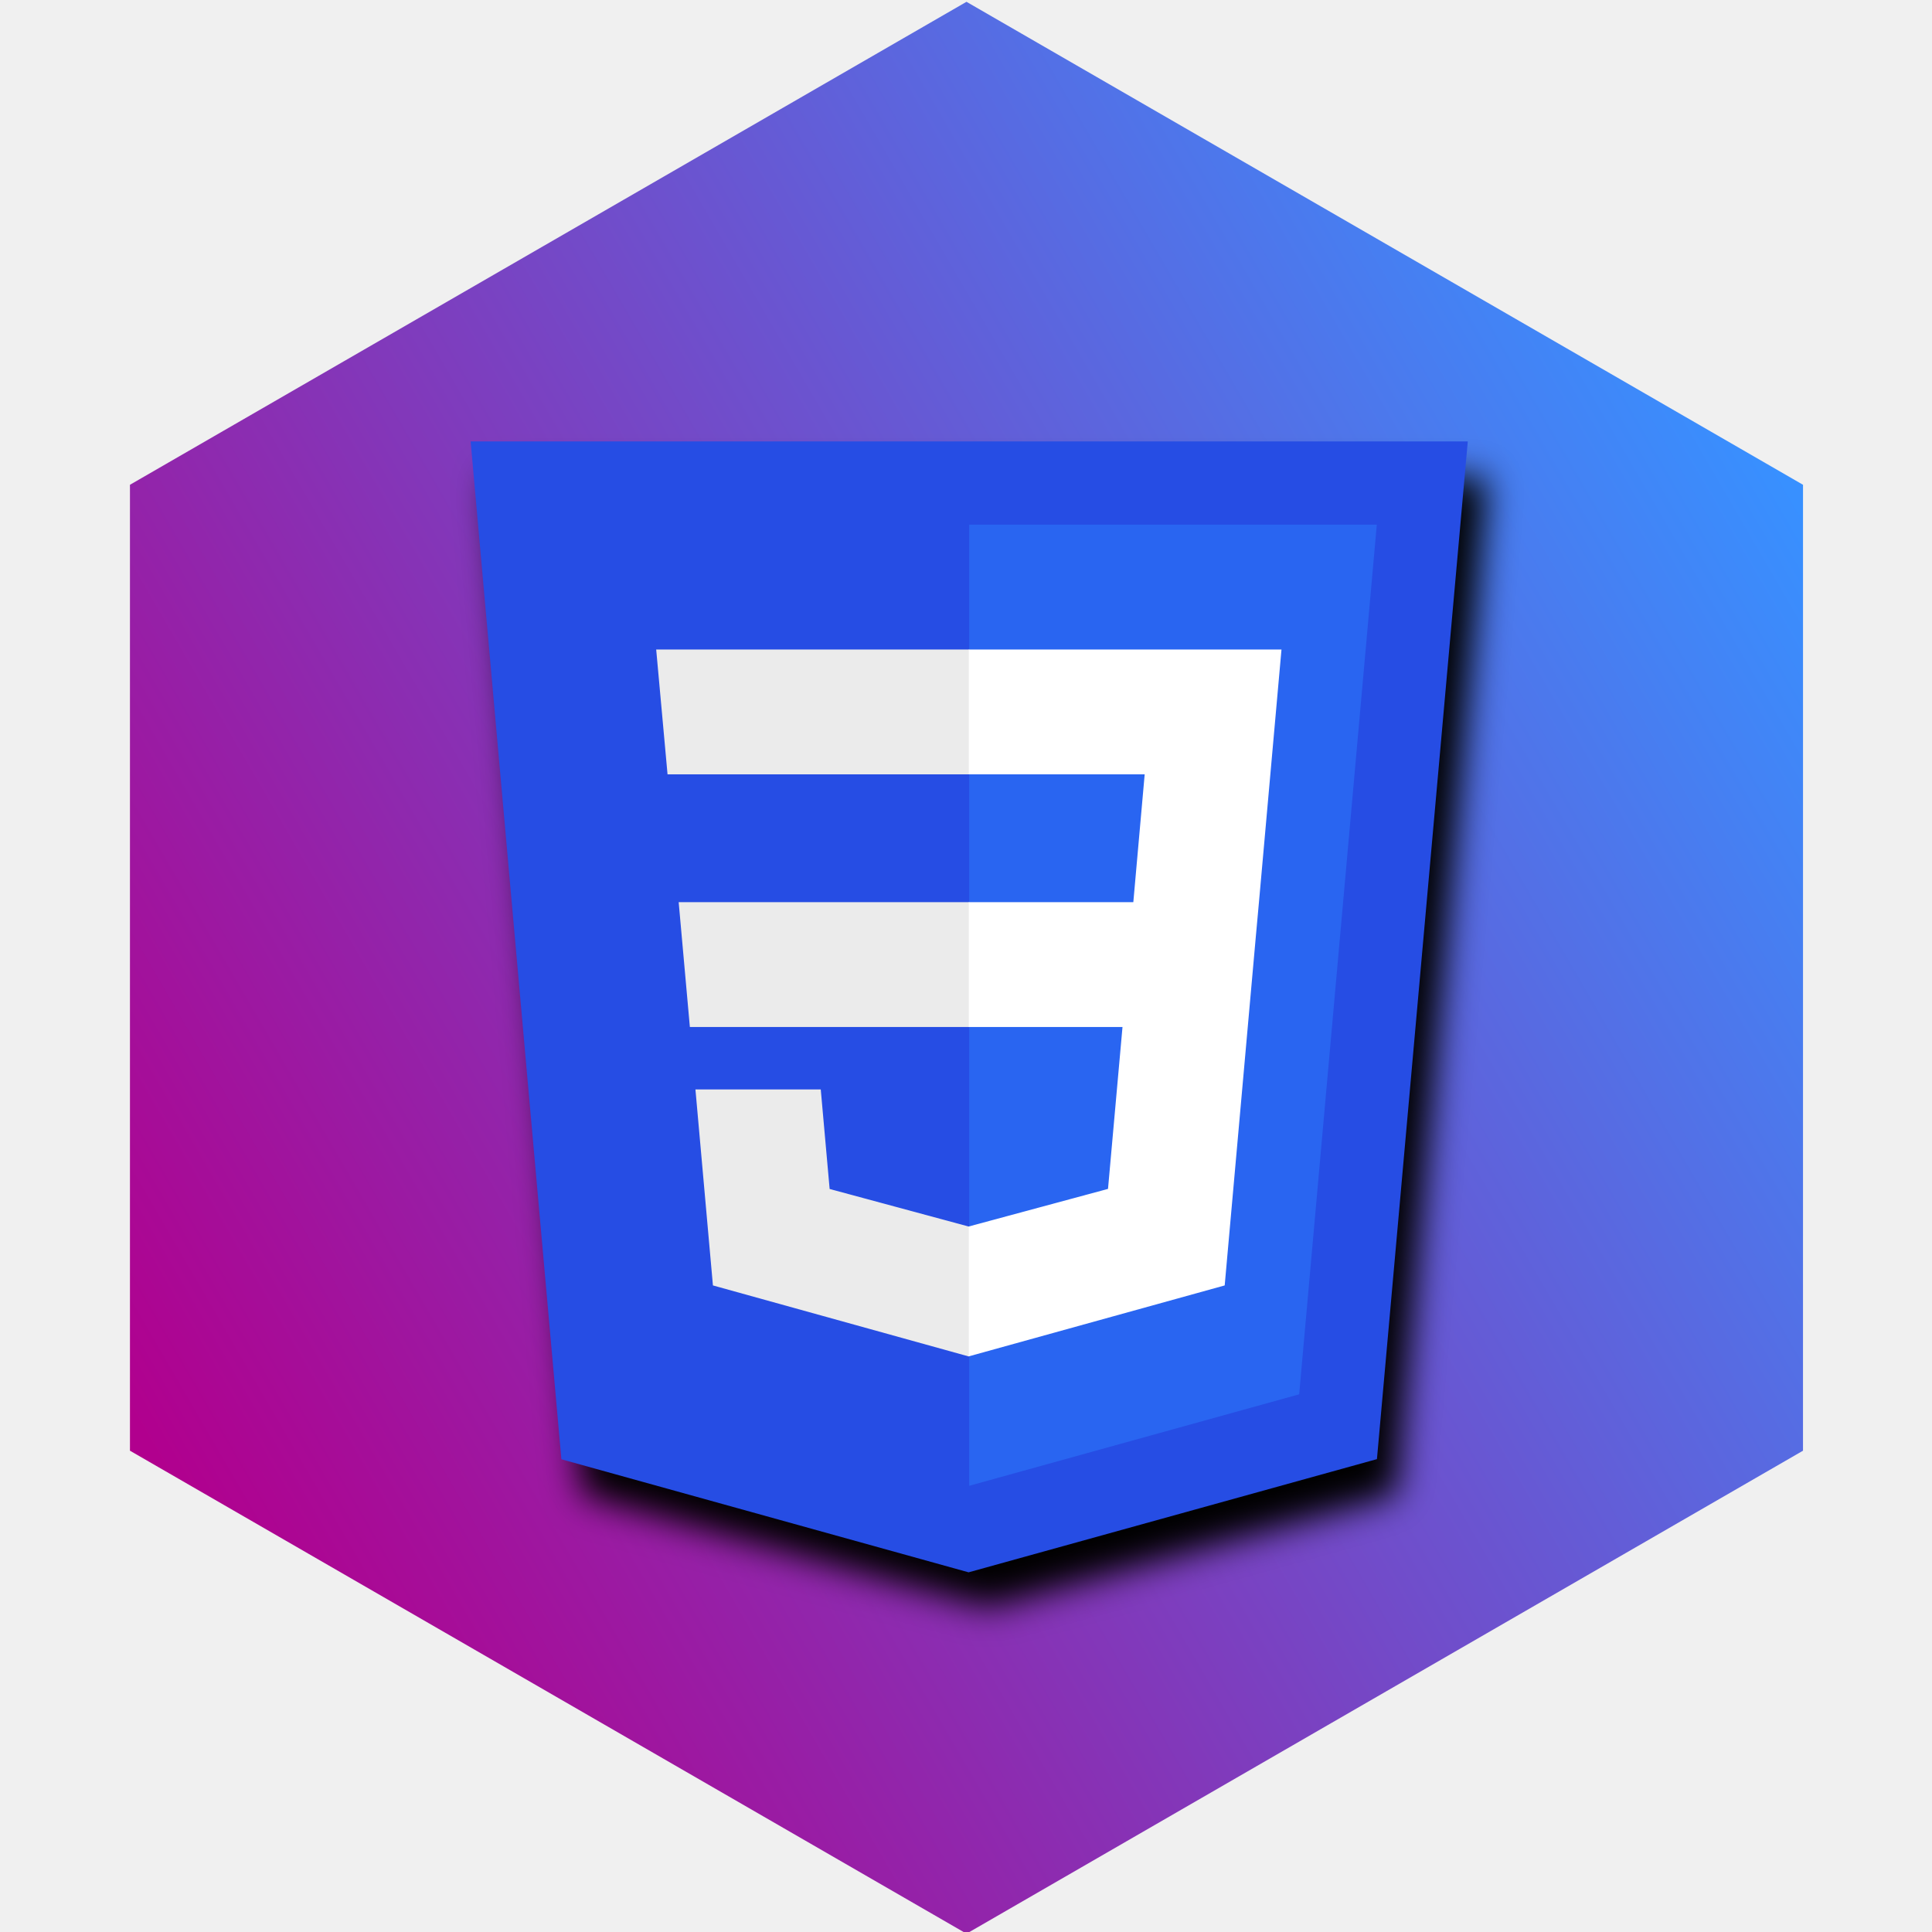
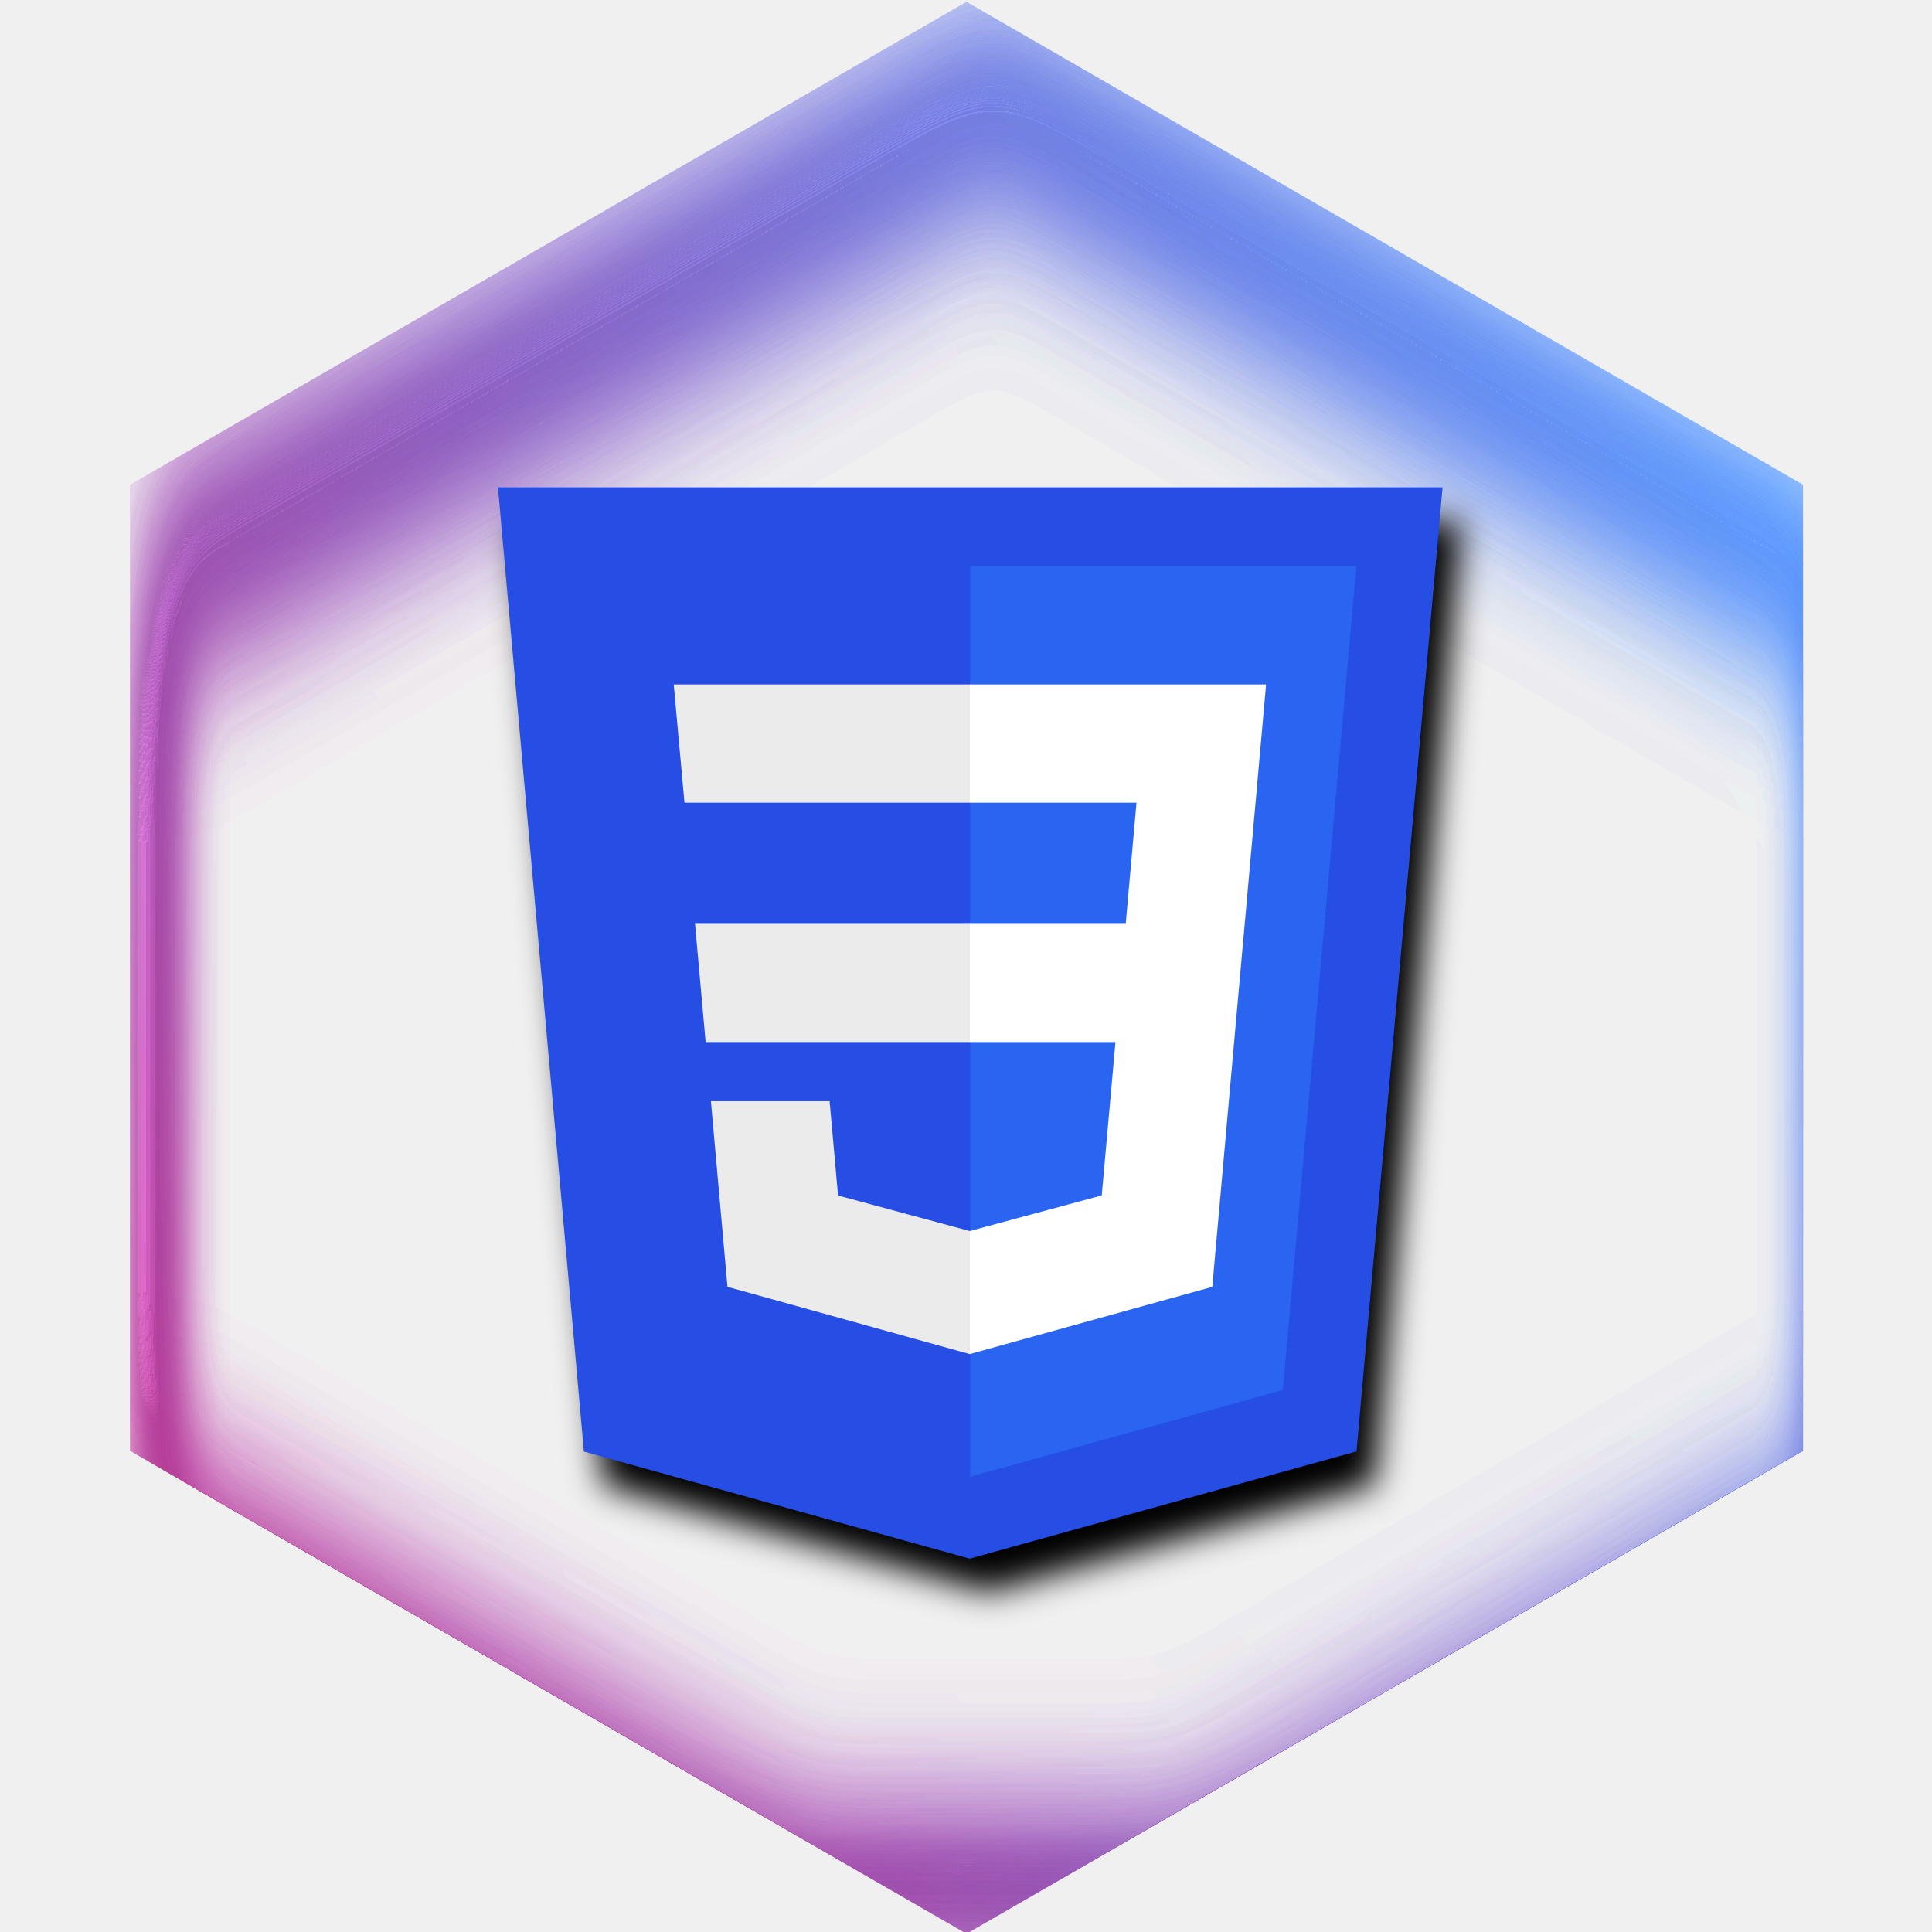
<svg xmlns="http://www.w3.org/2000/svg" xmlns:xlink="http://www.w3.org/1999/xlink" version="1.1" viewBox="0 0 12 12" id="svg299" xml:space="preserve">
  <defs id="defs303">
    <linearGradient id="linearGradient2758">
      <stop style="stop-color:#b1008e;stop-opacity:1;" offset="0" id="stop2754" />
      <stop style="stop-color:#3890ff;stop-opacity:1;" offset="1" id="stop2756" />
    </linearGradient>
    <linearGradient id="linearGradient2752">
      <stop style="stop-color:#ae008b;stop-opacity:1;" offset="0" id="stop2748" />
      <stop style="stop-color:#0090b4;stop-opacity:1;" offset="1" id="stop2750" />
    </linearGradient>
    <linearGradient xlink:href="#linearGradient2752" id="linearGradient1377" x1="47.92" y1="170.792" x2="137.911" y2="13.436" gradientUnits="userSpaceOnUse" />
    <linearGradient xlink:href="#linearGradient2758" id="linearGradient2760" x1="47.753" y1="171.364" x2="138.352" y2="13.573" gradientUnits="userSpaceOnUse" />
    <filter style="color-interpolation-filters:sRGB" id="filter1026" x="-0.043" y="-0.038" width="1.085" height="1.075">
      <feGaussianBlur stdDeviation="8.021" id="feGaussianBlur1028" />
    </filter>
+     <filter height="1.344" width="1.298" y="-0.15" x="-0.13" style="color-interpolation-filters:sRGB;" id="filter23387">
+       <feOffset dx="7" dy="7" in="SourceAlpha" result="result3" id="feOffset23365" />
+       <feGaussianBlur stdDeviation="8" in="result3" result="result1" id="feGaussianBlur23367" />
+       <feComposite operator="in" in2="result1" in="SourceGraphic" result="result2" id="feComposite23369" />
+       <feComposite operator="out" result="fbSourceGraphic" in="result2" in2="result2" id="feComposite23371" />
+       <feColorMatrix result="fbSourceGraphicAlpha" in="fbSourceGraphic" values="0 0 0 -1 0 0 0 0 -1 0 0 0 0 1 0 0 0 0 4 0 " id="feColorMatrix23373" />
+       <feGaussianBlur result="result0" in="fbSourceGraphicAlpha" stdDeviation="2" id="feGaussianBlur23375" />
+       <feSpecularLighting specularExponent="20" specularConstant="1.2" surfaceScale="3" lighting-color="rgb(255,255,255)" result="result1" in="result0" id="feSpecularLighting23379">
+         <feDistantLight azimuth="235" elevation="45" id="feDistantLight23377" />
+       </feSpecularLighting>
+       <feComposite operator="in" result="result2" in="result1" in2="fbSourceGraphicAlpha" id="feComposite23381" />
+       <feComposite in="fbSourceGraphic" operator="arithmetic" k2="2" k3="2" in2="result2" result="result91" id="feComposite23383" />
+       <feBlend mode="multiply" in2="result91" id="feBlend23385" />
+     </filter>
  </defs>
  <text xml:space="preserve" style="opacity:0.488;fill:#000000" x="3.694" y="2.319" id="text550">
    <tspan id="tspan548" x="3.694" y="2.319" style="fill:#000000" />
  </text>
-   <g style="fill:url(#linearGradient1377);fill-opacity:1" id="g1189" transform="matrix(0.05624607,0.03247368,-0.03247368,0.05624607,3.80697,-2.184712)">
+   <g style="fill:url(#linearGradient1377);fill-opacity:1;filter:url(#filter23387)" id="g1189" transform="matrix(0.05624607,0.03247368,-0.03247368,0.05624607,3.80697,-2.184712)">
    <path d="m 0,92.375 46.188,-80 h 92.378 l 46.185,80 -46.185,80 H 46.188 Z" id="path1181" style="fill:url(#linearGradient2760);fill-opacity:1" />
  </g>
-   <g id="g1040" transform="translate(-11.79688,-0.890625)">
+   <g id="g1040" transform="matrix(0.947334,0,0,0.947334,-10.85206,-0.414353)">
    <g id="g460" transform="matrix(0.01371893,0,0,0.01371893,14.42768,3.852923)" style="fill:#000000;filter:url(#filter1026)">
      <path fill="#264de4" d="M 71.357,460.819 30.272,0 H 481.728 L 440.599,460.746 255.724,512 Z" id="path442" style="fill:#000000" />
      <path fill="#2965f1" d="M 405.388,431.408 440.536,37.678 H 256 v 435.146 z" id="path444" style="fill:#000000" />
      <path fill="#ebebeb" d="m 124.46,208.59 5.065,56.517 H 256 V 208.59 Z m -5.041,-57.875 H 256 V 94.197 H 114.281 Z M 256,355.372 l -0.248,0.066 -62.944,-16.996 -4.023,-45.076 h -56.736 l 7.919,88.741 115.772,32.14 0.26,-0.073 z" id="path446" style="fill:#000000" />
      <path fill="#ffffff" d="m 255.805,208.59 v 56.517 H 325.4 l -6.56,73.299 -63.035,17.013 v 58.8 l 115.864,-32.112 0.85,-9.549 13.28,-148.792 1.38,-15.176 10.203,-114.393 H 255.805 v 56.518 h 79.639 L 330.3,208.59 Z" id="path448" style="fill:#000000" />
    </g>
    <g id="g470" transform="matrix(0.01371893,0,0,0.01371893,14.30479,3.632537)">
      <path fill="#264de4" d="M 71.357,460.819 30.272,0 H 481.728 L 440.599,460.746 255.724,512 Z" id="path462" />
      <path fill="#2965f1" d="M 405.388,431.408 440.536,37.678 H 256 v 435.146 z" id="path464" />
      <path fill="#ebebeb" d="m 124.46,208.59 5.065,56.517 H 256 V 208.59 Z m -5.041,-57.875 H 256 V 94.197 H 114.281 Z M 256,355.372 l -0.248,0.066 -62.944,-16.996 -4.023,-45.076 h -56.736 l 7.919,88.741 115.772,32.14 0.26,-0.073 z" id="path466" />
      <path fill="#ffffff" d="m 255.805,208.59 v 56.517 H 325.4 l -6.56,73.299 -63.035,17.013 v 58.8 l 115.864,-32.112 0.85,-9.549 13.28,-148.792 1.38,-15.176 10.203,-114.393 H 255.805 v 56.518 h 79.639 L 330.3,208.59 Z" id="path468" />
    </g>
  </g>
</svg>
